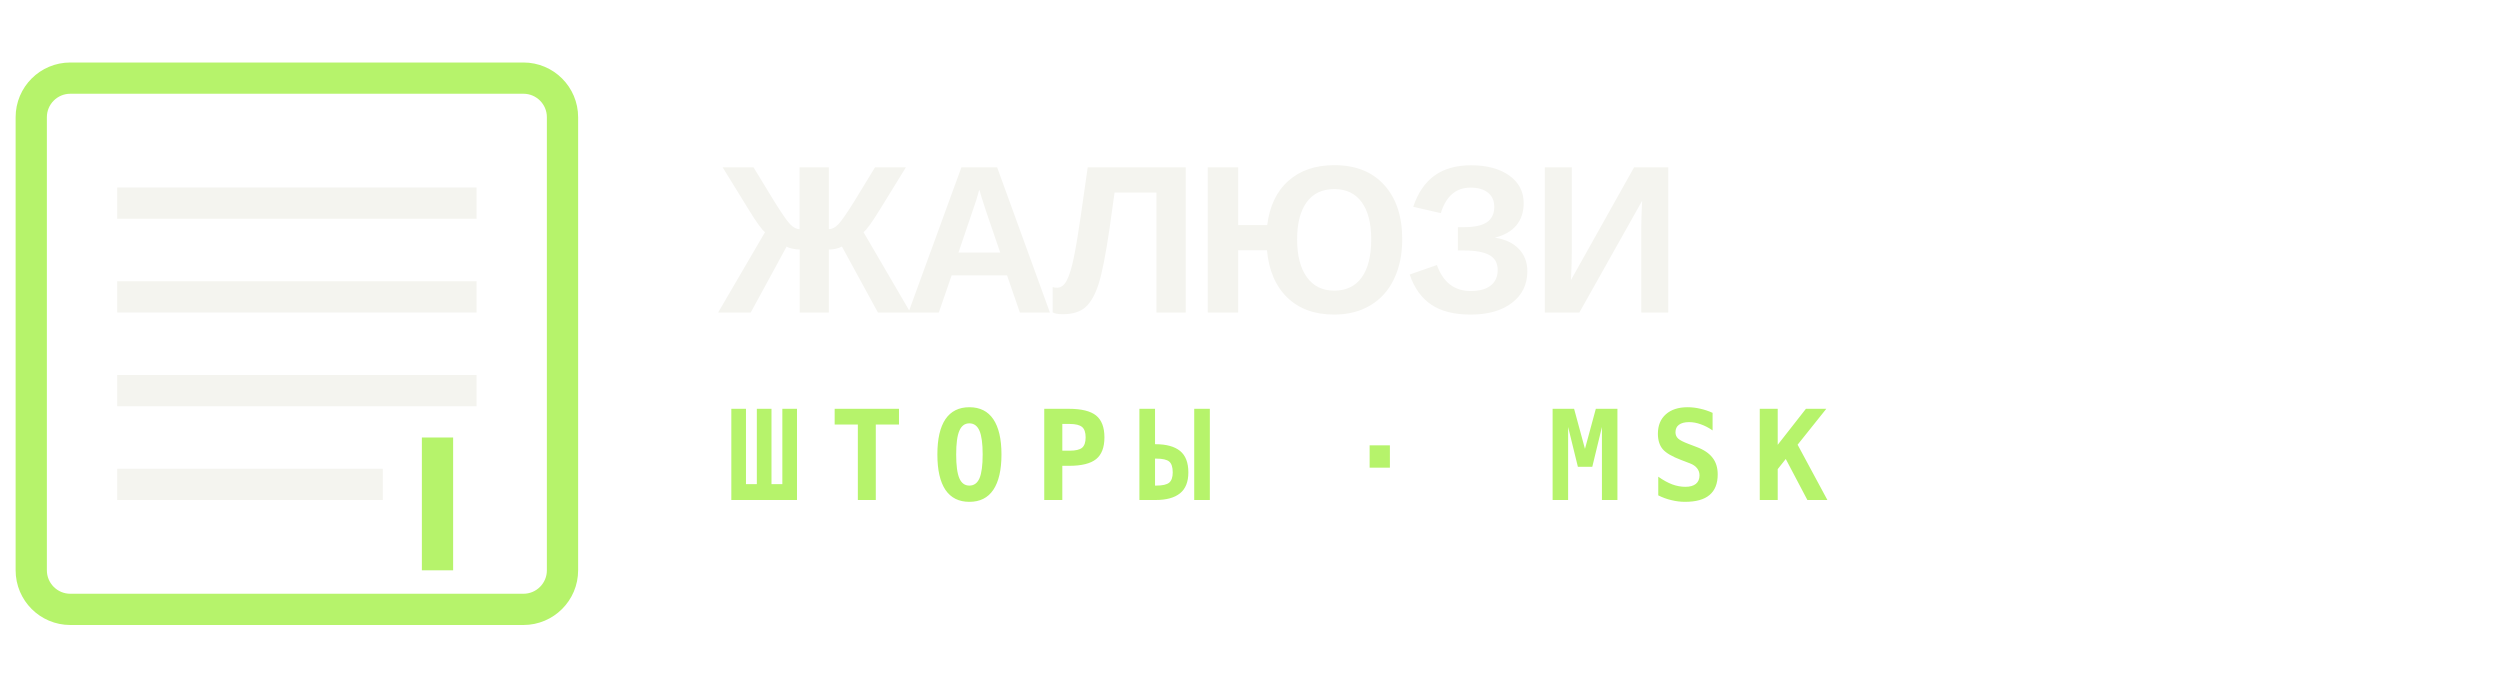
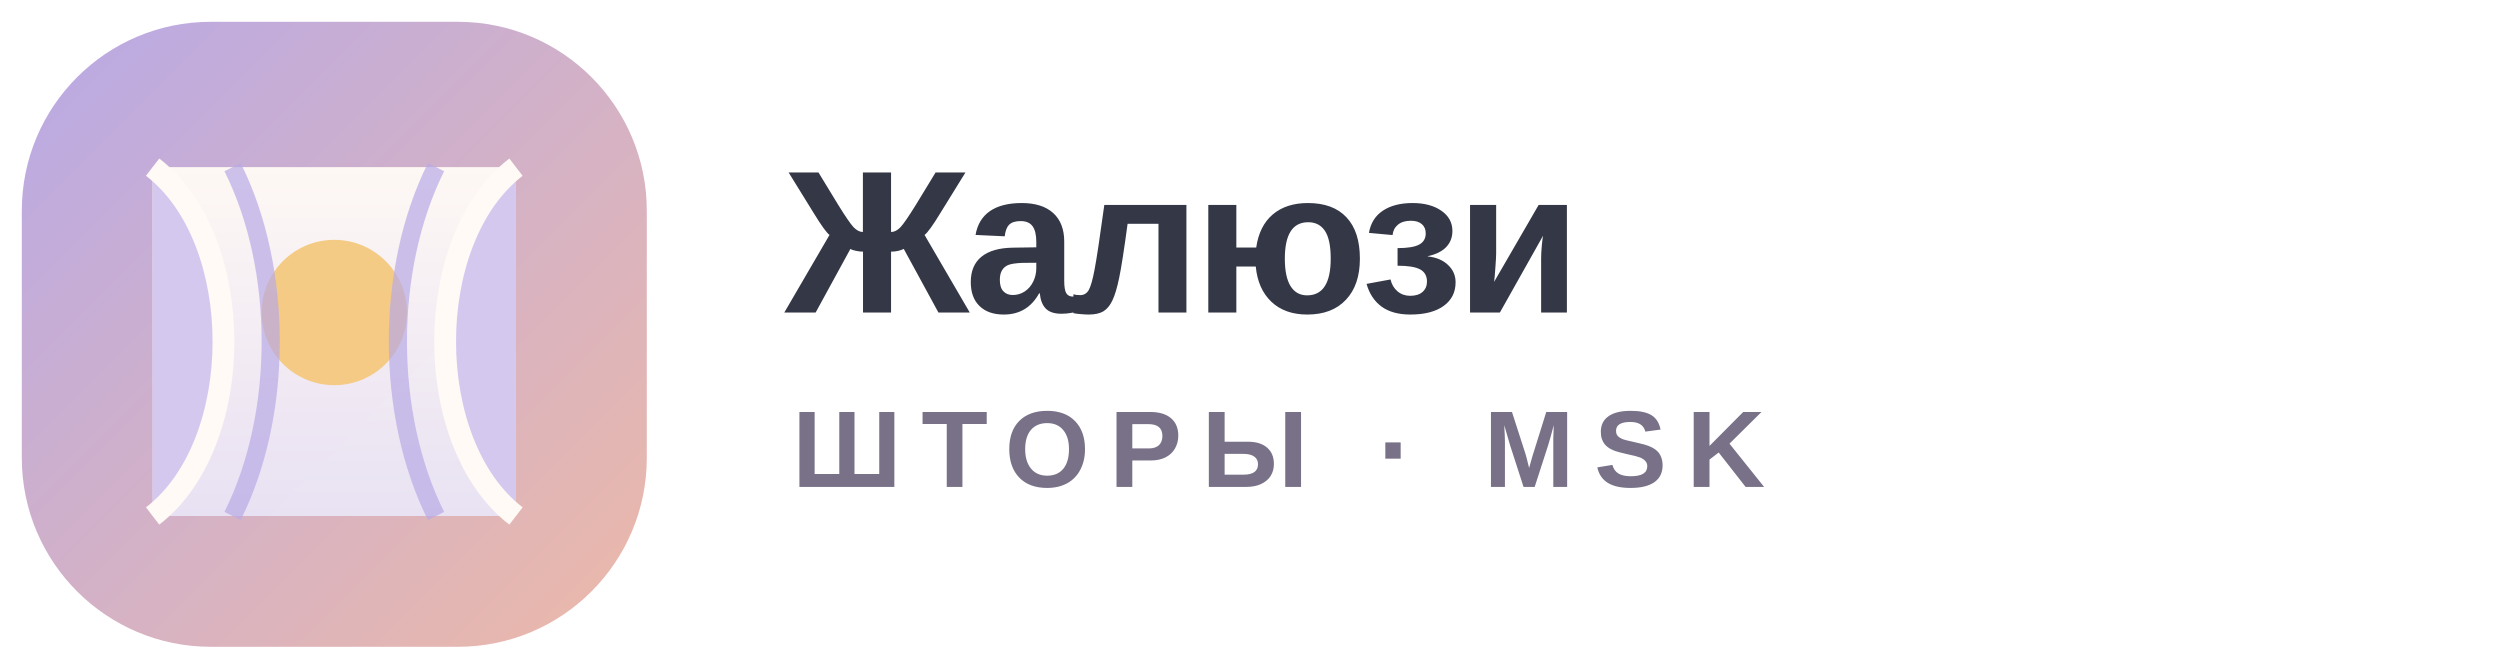
- <svg xmlns="http://www.w3.org/2000/svg" viewBox="0 0 320 88" role="img" aria-labelledby="title desc">
-   <g fill="none" stroke-linecap="square">
-     <rect x="4" y="10" width="68" height="68" rx="5" stroke="#b6f36b" stroke-width="4" />
-     <path d="M17 26h42M17 38h42M17 50h42M17 62h30" stroke="#f4f4ef" stroke-width="4" />
-     <path d="M56 58v13" stroke="#b6f36b" stroke-width="4" />
-   </g>
-   <text x="92" y="40" fill="#f4f4ef" font-family="Arial, sans-serif" font-size="27" font-weight="700" letter-spacing="-.8">ЖАЛЮЗИ</text>
-   <text x="93" y="64" fill="#b6f36b" font-family="monospace" font-size="16" font-weight="600" letter-spacing="3.5">ШТОРЫ · MSK</text>
+ <svg xmlns="http://www.w3.org/2000/svg" viewBox="0 0 344 92" role="img" aria-labelledby="title desc">
+   <defs>
+     <linearGradient id="frame" x1="0" y1="0" x2="1" y2="1">
+       <stop offset="0" stop-color="#b8a9e6" />
+       <stop offset="1" stop-color="#edb9a8" />
+     </linearGradient>
+     <linearGradient id="curtain" x1="0" y1="0" x2="0" y2="1">
+       <stop offset="0" stop-color="#fffaf5" />
+       <stop offset="1" stop-color="#e9e2f4" />
+     </linearGradient>
+   </defs>
+   <rect x="3" y="3" width="86" height="86" rx="26" fill="url(#frame)" />
+   <path d="M21 23h50v48H21z" fill="url(#curtain)" opacity=".98" />
+   <circle cx="46" cy="43" r="10" fill="#f4c779" opacity=".9" />
+   <path d="M21 23c13 10 13 38 0 48M71 23C58 33 58 61 71 71" fill="#d5c8ef" stroke="#fffaf5" stroke-width="3" />
+   <path d="M32 23c7 14 7 34 0 48M60 23c-7 14-7 34 0 48" fill="none" stroke="#b8a9e6" stroke-width="2.5" opacity=".7" />
+   <text x="108" y="43" fill="#343746" font-family="Arial, sans-serif" font-size="28" font-weight="700" letter-spacing="-.9">Жалюзи</text>
+   <text x="109" y="67" fill="#787188" font-family="Arial, sans-serif" font-size="15" font-weight="600" letter-spacing="2.7">ШТОРЫ · MSK</text>
</svg>
